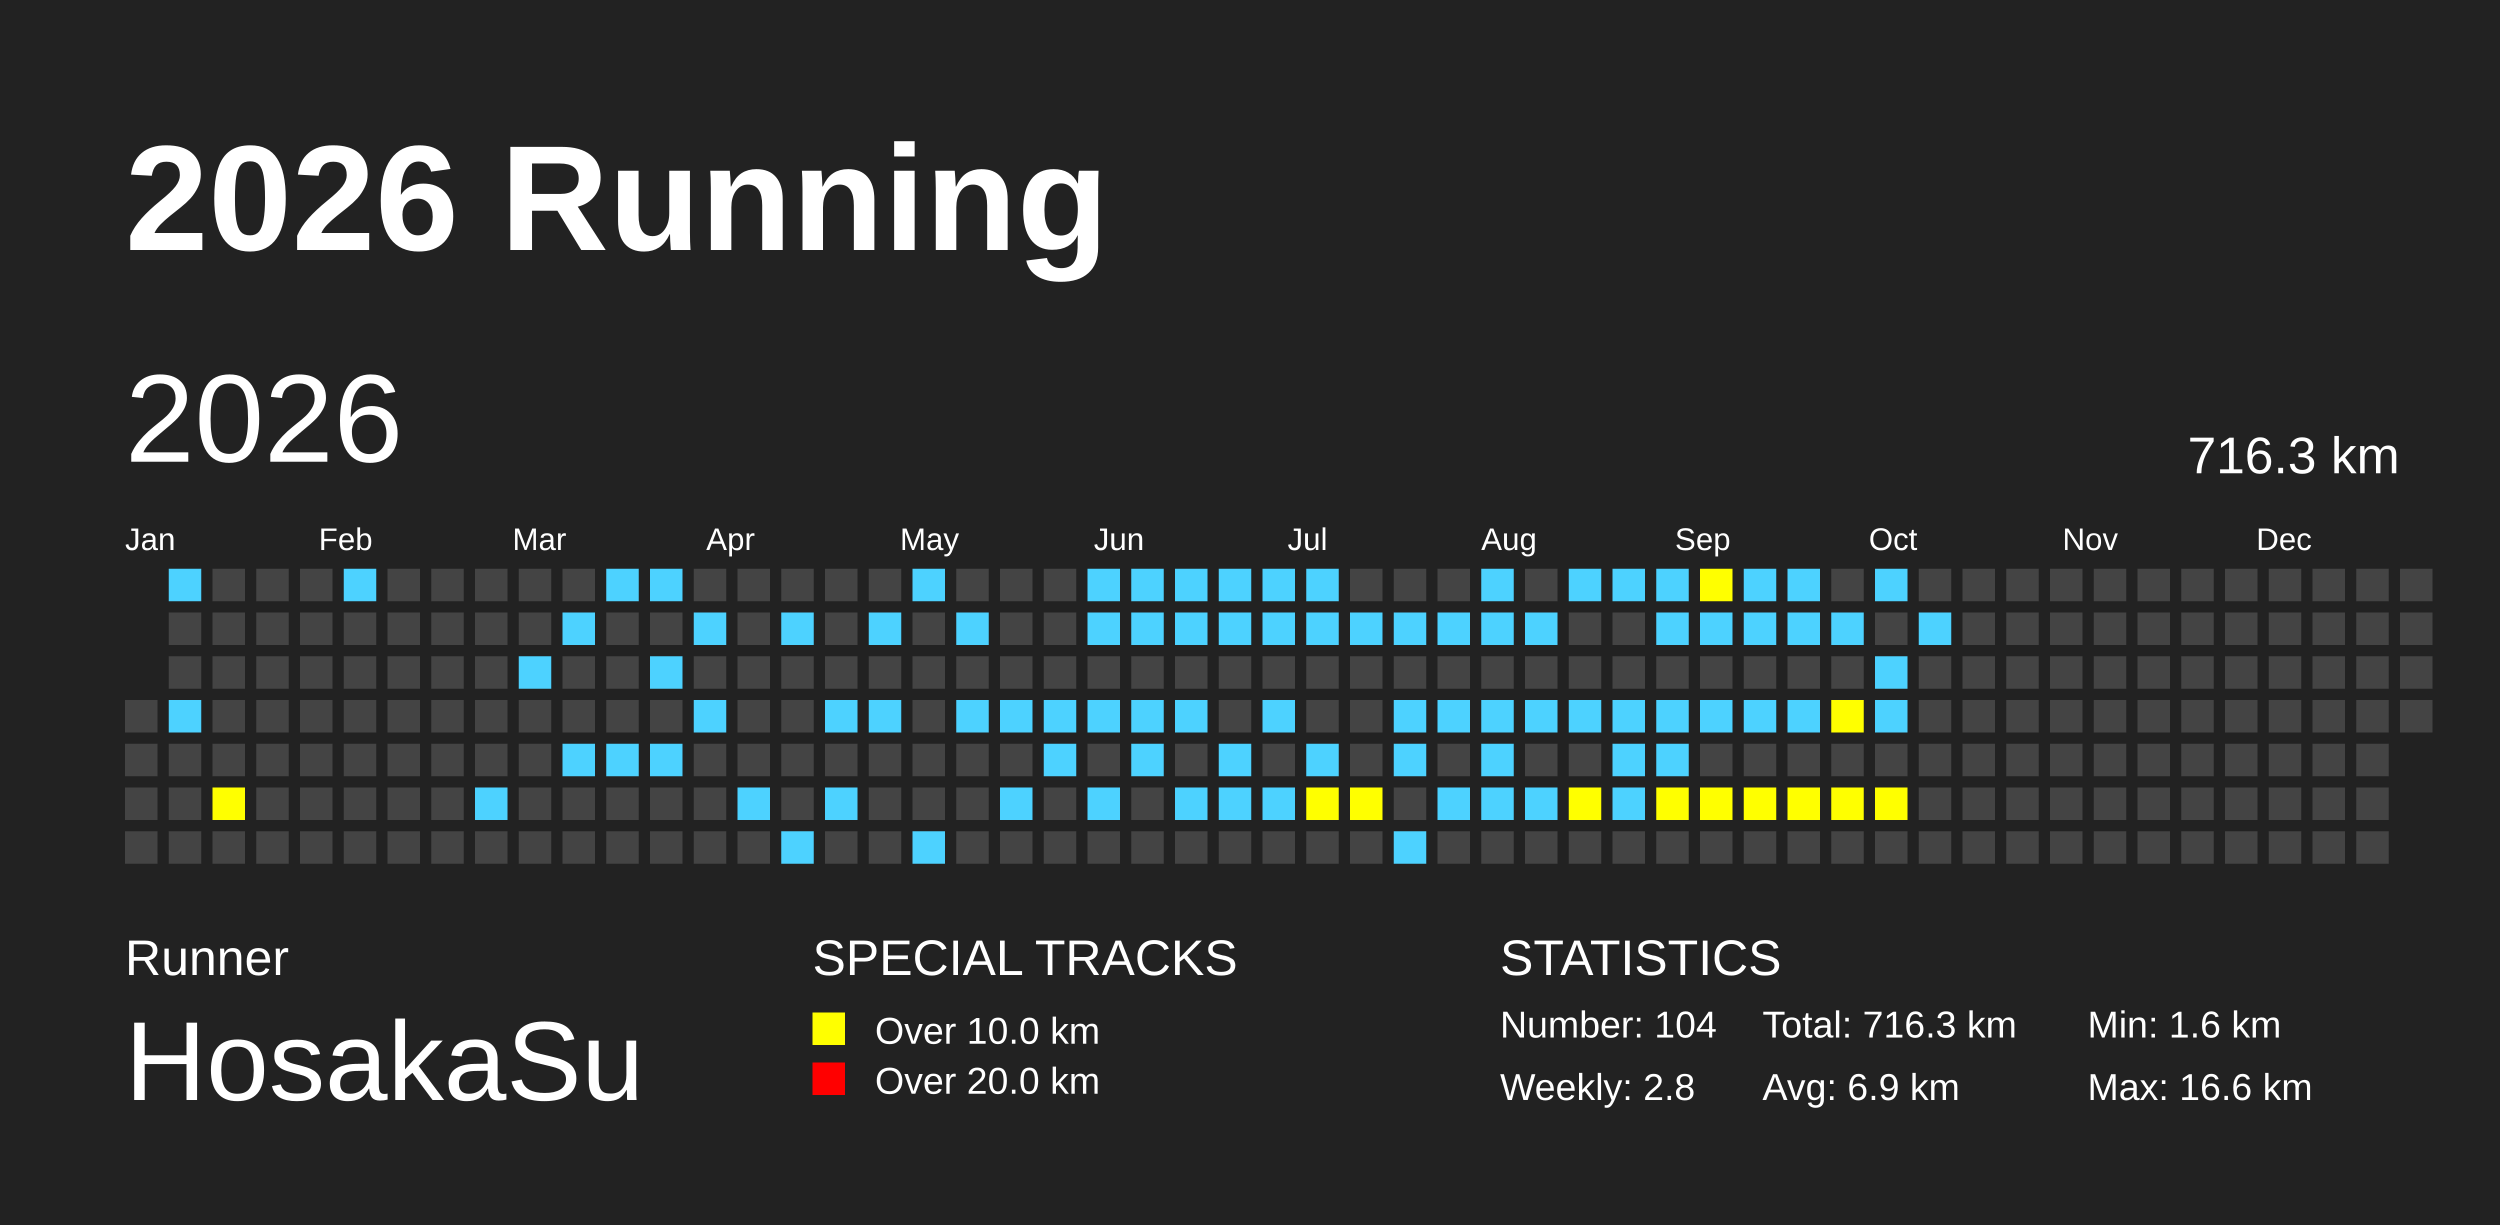
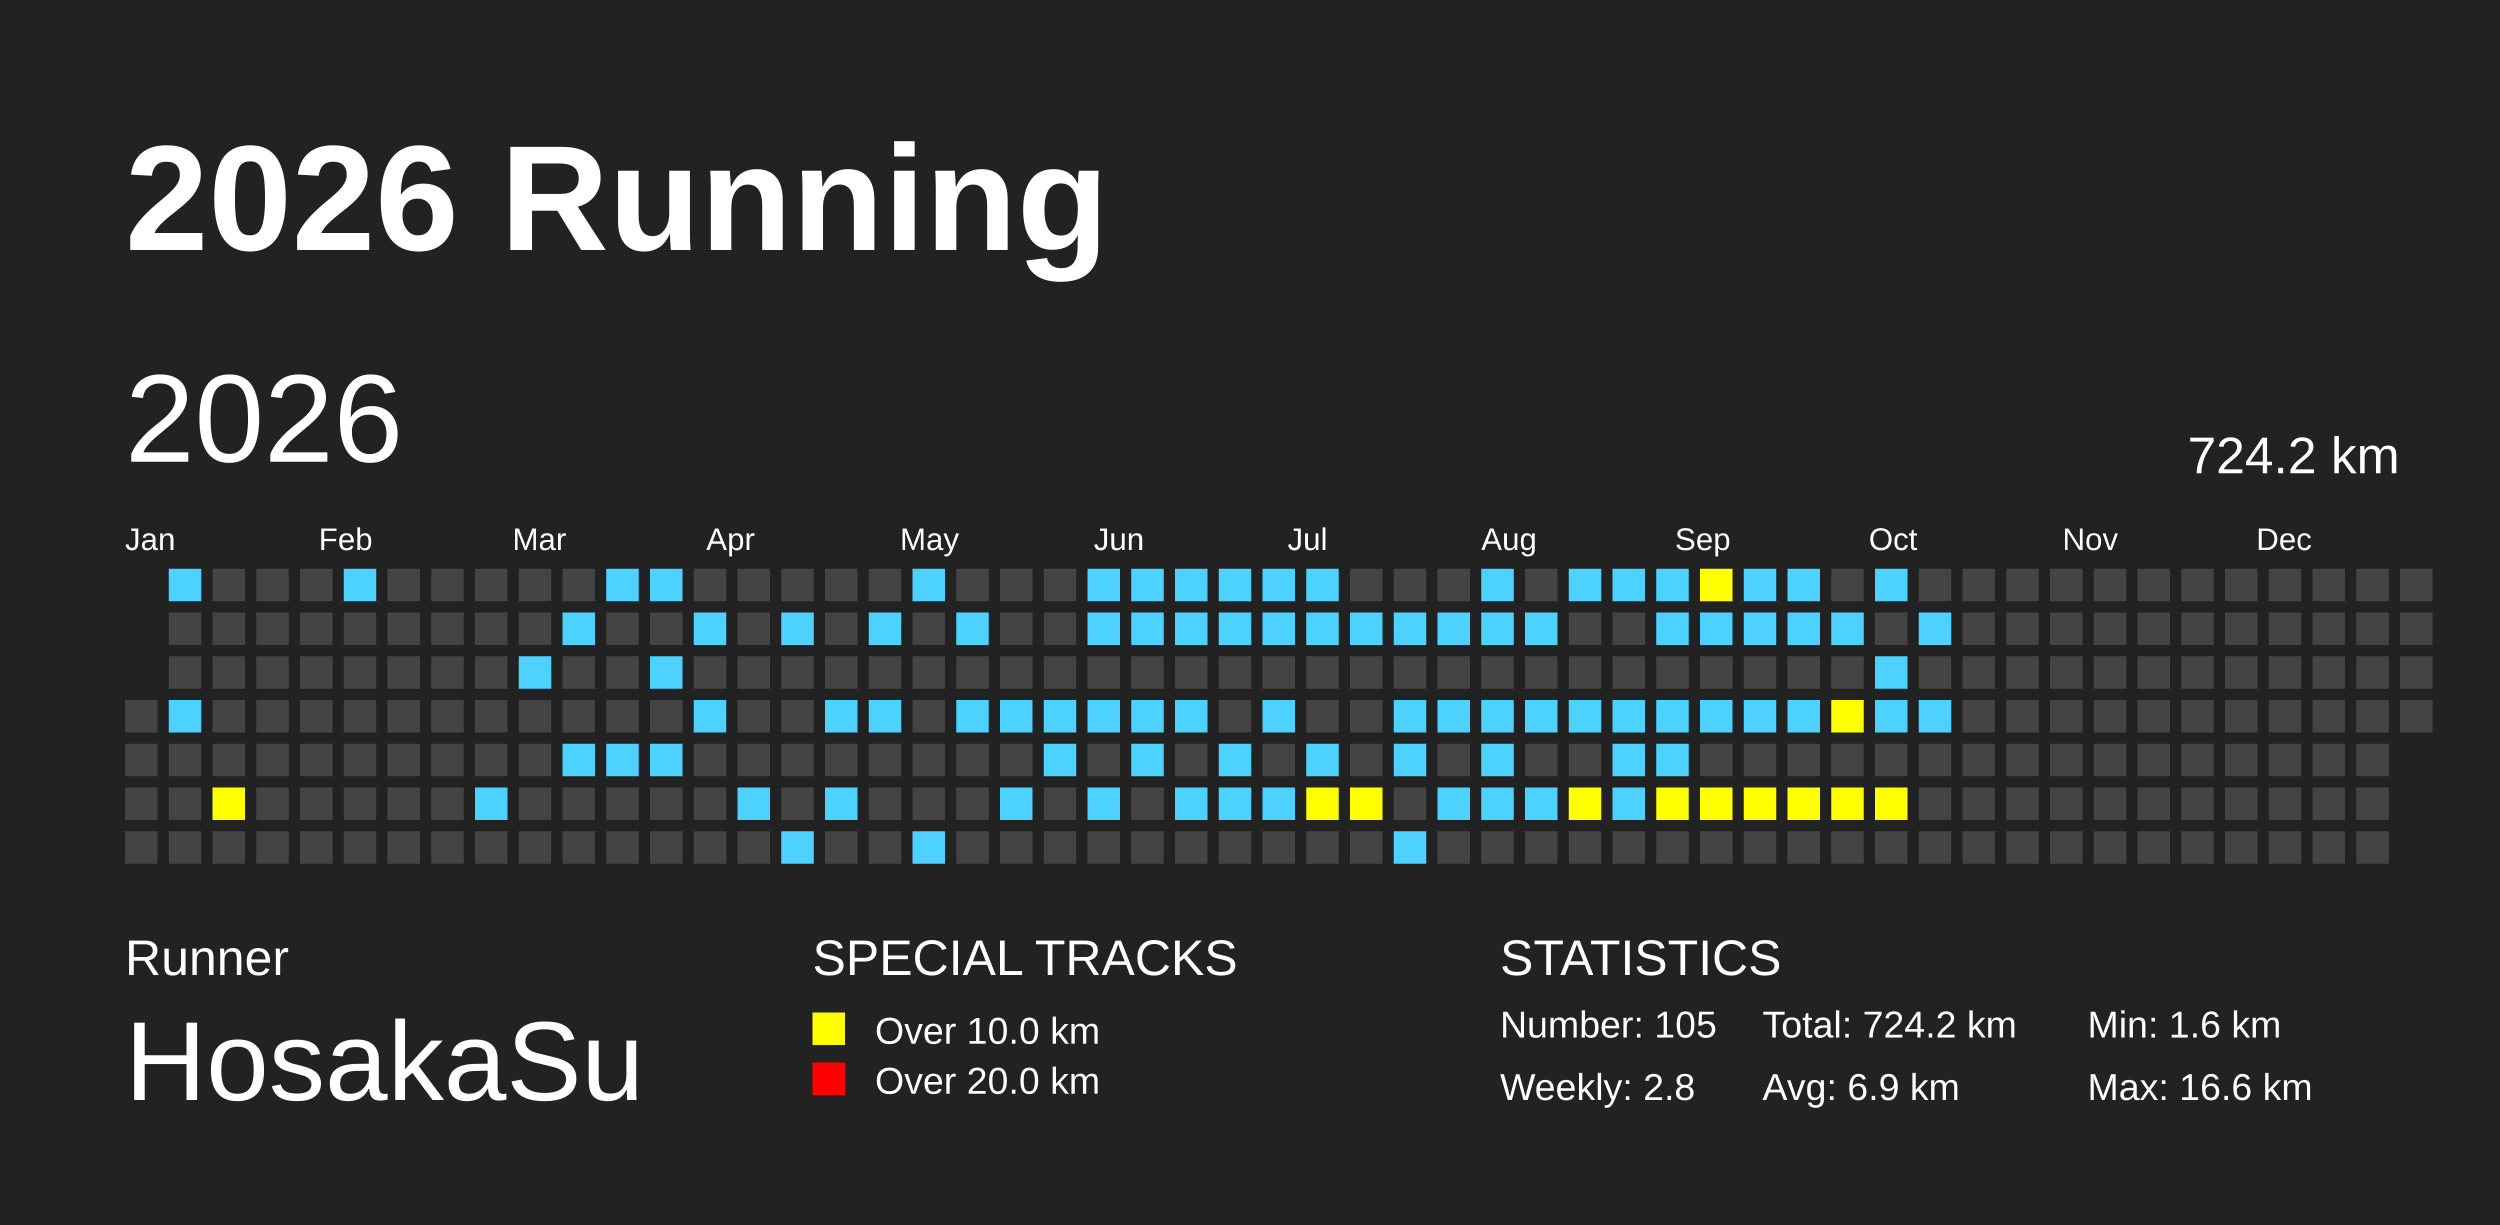
<svg xmlns="http://www.w3.org/2000/svg" baseProfile="full" height="98mm" version="1.1" viewBox="0,0,200,98" width="200mm">
  <defs>
    <pattern height="2" id="indoor-stripe" patternUnits="userSpaceOnUse" width="2">
      <line stroke="white" stroke-opacity="0.45" stroke-width="0.5" x1="0" x2="2" y1="2" y2="0" />
    </pattern>
  </defs>
  <rect fill="#222222" height="98" width="200" x="0" y="0" />
  <text fill="#FFFFFF" style="font-size:12px; font-family:Arial; font-weight:bold;" x="10" y="20">2026 Running</text>
  <text fill="#FFFFFF" style="font-size:4px; font-family:Arial" x="10" y="78">Runner</text>
  <text fill="#FFFFFF" style="font-size:9px; font-family:Arial" x="10" y="88">HosakaSu</text>
  <text fill="#FFFFFF" style="font-size:4px; font-family:Arial" x="65" y="78">SPECIAL TRACKS</text>
  <rect fill="yellow" height="2.6" width="2.6" x="65" y="81" />
  <text fill="#FFFFFF" style="font-size:3px; font-family:Arial" x="70" y="83.5">Over 10.0 km</text>
  <rect fill="red" height="2.6" width="2.6" x="65" y="85" />
  <text fill="#FFFFFF" style="font-size:3px; font-family:Arial" x="70" y="87.5">Over 20.0 km</text>
  <text fill="#FFFFFF" style="font-size:4px; font-family:Arial" x="120" y="78">STATISTICS</text>
-   <text fill="#FFFFFF" style="font-size:3px; font-family:Arial" x="120" y="83">Number: 104</text>
+   <text fill="#FFFFFF" style="font-size:3px; font-family:Arial" x="120" y="83">Number: 105</text>
  <text fill="#FFFFFF" style="font-size:3px; font-family:Arial" x="120" y="88">Weekly: 2.8</text>
-   <text fill="#FFFFFF" style="font-size:3px; font-family:Arial" x="141" y="83">Total: 716.3 km</text>
+   <text fill="#FFFFFF" style="font-size:3px; font-family:Arial" x="141" y="83">Total: 724.2 km</text>
  <text fill="#FFFFFF" style="font-size:3px; font-family:Arial" x="141" y="88">Avg: 6.9 km</text>
  <text fill="#FFFFFF" style="font-size:3px; font-family:Arial" x="167" y="83">Min: 1.6 km</text>
  <text fill="#FFFFFF" style="font-size:3px; font-family:Arial" x="167" y="88">Max: 16.6 km</text>
  <text dominant-baseline="hanging" fill="#FFFFFF" style="font-size:10.0px; font-family:Arial;" x="10" y="30">2026</text>
-   <text dominant-baseline="hanging" fill="#FFFFFF" style="font-size:4.125px; font-family:Arial;" x="175" y="35">716.3 km</text>
+   <text dominant-baseline="hanging" fill="#FFFFFF" style="font-size:4.125px; font-family:Arial;" x="175" y="35">724.2 km</text>
  <text fill="#FFFFFF" style="font-size:2.5px; font-family:Arial" x="10.0" y="44">Jan</text>
  <text fill="#FFFFFF" style="font-size:2.5px; font-family:Arial" x="25.5" y="44">Feb</text>
  <text fill="#FFFFFF" style="font-size:2.5px; font-family:Arial" x="41.0" y="44">Mar</text>
  <text fill="#FFFFFF" style="font-size:2.5px; font-family:Arial" x="56.5" y="44">Apr</text>
  <text fill="#FFFFFF" style="font-size:2.5px; font-family:Arial" x="72.0" y="44">May</text>
  <text fill="#FFFFFF" style="font-size:2.5px; font-family:Arial" x="87.5" y="44">Jun</text>
  <text fill="#FFFFFF" style="font-size:2.5px; font-family:Arial" x="103.0" y="44">Jul</text>
  <text fill="#FFFFFF" style="font-size:2.5px; font-family:Arial" x="118.5" y="44">Aug</text>
  <text fill="#FFFFFF" style="font-size:2.5px; font-family:Arial" x="134.0" y="44">Sep</text>
  <text fill="#FFFFFF" style="font-size:2.5px; font-family:Arial" x="149.5" y="44">Oct</text>
  <text fill="#FFFFFF" style="font-size:2.5px; font-family:Arial" x="165.0" y="44">Nov</text>
  <text fill="#FFFFFF" style="font-size:2.5px; font-family:Arial" x="180.5" y="44">Dec</text>
  <rect fill="#444444" height="2.6" width="2.6" x="10.0" y="56.0" />
  <rect fill="#444444" height="2.6" width="2.6" x="10.0" y="59.5" />
  <rect fill="#444444" height="2.6" width="2.6" x="10.0" y="63.0" />
  <rect fill="#444444" height="2.6" width="2.6" x="10.0" y="66.5" />
  <rect fill="#4DD2FF" height="2.6" width="2.6" x="13.5" y="45.5" />
  <rect fill="#444444" height="2.6" width="2.6" x="13.5" y="49.0" />
  <rect fill="#444444" height="2.6" width="2.6" x="13.5" y="52.5" />
  <rect fill="#4DD2FF" height="2.6" width="2.6" x="13.5" y="56.0" />
  <rect fill="#444444" height="2.6" width="2.6" x="13.5" y="59.5" />
  <rect fill="#444444" height="2.6" width="2.6" x="13.5" y="63.0" />
  <rect fill="#444444" height="2.6" width="2.6" x="13.5" y="66.5" />
  <rect fill="#444444" height="2.6" width="2.6" x="17.0" y="45.5" />
  <rect fill="#444444" height="2.6" width="2.6" x="17.0" y="49.0" />
  <rect fill="#444444" height="2.6" width="2.6" x="17.0" y="52.5" />
  <rect fill="#444444" height="2.6" width="2.6" x="17.0" y="56.0" />
  <rect fill="#444444" height="2.6" width="2.6" x="17.0" y="59.5" />
  <rect fill="yellow" height="2.6" width="2.6" x="17.0" y="63.0" />
  <rect fill="#444444" height="2.6" width="2.6" x="17.0" y="66.5" />
  <rect fill="#444444" height="2.6" width="2.6" x="20.5" y="45.5" />
  <rect fill="#444444" height="2.6" width="2.6" x="20.5" y="49.0" />
  <rect fill="#444444" height="2.6" width="2.6" x="20.5" y="52.5" />
  <rect fill="#444444" height="2.6" width="2.6" x="20.5" y="56.0" />
  <rect fill="#444444" height="2.6" width="2.6" x="20.5" y="59.5" />
  <rect fill="#444444" height="2.6" width="2.6" x="20.5" y="63.0" />
  <rect fill="#444444" height="2.6" width="2.6" x="20.5" y="66.5" />
  <rect fill="#444444" height="2.6" width="2.6" x="24.0" y="45.5" />
  <rect fill="#444444" height="2.6" width="2.6" x="24.0" y="49.0" />
  <rect fill="#444444" height="2.6" width="2.6" x="24.0" y="52.5" />
  <rect fill="#444444" height="2.6" width="2.6" x="24.0" y="56.0" />
  <rect fill="#444444" height="2.6" width="2.6" x="24.0" y="59.5" />
  <rect fill="#444444" height="2.6" width="2.6" x="24.0" y="63.0" />
  <rect fill="#444444" height="2.6" width="2.6" x="24.0" y="66.5" />
  <rect fill="#4DD2FF" height="2.6" width="2.6" x="27.5" y="45.5" />
  <rect fill="#444444" height="2.6" width="2.6" x="27.5" y="49.0" />
  <rect fill="#444444" height="2.6" width="2.6" x="27.5" y="52.5" />
  <rect fill="#444444" height="2.6" width="2.6" x="27.5" y="56.0" />
  <rect fill="#444444" height="2.6" width="2.6" x="27.5" y="59.5" />
  <rect fill="#444444" height="2.6" width="2.6" x="27.5" y="63.0" />
  <rect fill="#444444" height="2.6" width="2.6" x="27.5" y="66.5" />
  <rect fill="#444444" height="2.6" width="2.6" x="31.0" y="45.5" />
  <rect fill="#444444" height="2.6" width="2.6" x="31.0" y="49.0" />
  <rect fill="#444444" height="2.6" width="2.6" x="31.0" y="52.5" />
  <rect fill="#444444" height="2.6" width="2.6" x="31.0" y="56.0" />
  <rect fill="#444444" height="2.6" width="2.6" x="31.0" y="59.5" />
  <rect fill="#444444" height="2.6" width="2.6" x="31.0" y="63.0" />
  <rect fill="#444444" height="2.6" width="2.6" x="31.0" y="66.5" />
  <rect fill="#444444" height="2.6" width="2.6" x="34.5" y="45.5" />
  <rect fill="#444444" height="2.6" width="2.6" x="34.5" y="49.0" />
  <rect fill="#444444" height="2.6" width="2.6" x="34.5" y="52.5" />
  <rect fill="#444444" height="2.6" width="2.6" x="34.5" y="56.0" />
  <rect fill="#444444" height="2.6" width="2.6" x="34.5" y="59.5" />
  <rect fill="#444444" height="2.6" width="2.6" x="34.5" y="63.0" />
  <rect fill="#444444" height="2.6" width="2.6" x="34.5" y="66.5" />
  <rect fill="#444444" height="2.6" width="2.6" x="38.0" y="45.5" />
  <rect fill="#444444" height="2.6" width="2.6" x="38.0" y="49.0" />
  <rect fill="#444444" height="2.6" width="2.6" x="38.0" y="52.5" />
  <rect fill="#444444" height="2.6" width="2.6" x="38.0" y="56.0" />
  <rect fill="#444444" height="2.6" width="2.6" x="38.0" y="59.5" />
  <rect fill="#4DD2FF" height="2.6" width="2.6" x="38.0" y="63.0" />
  <rect fill="#444444" height="2.6" width="2.6" x="38.0" y="66.5" />
  <rect fill="#444444" height="2.6" width="2.6" x="41.5" y="45.5" />
  <rect fill="#444444" height="2.6" width="2.6" x="41.5" y="49.0" />
  <rect fill="#4DD2FF" height="2.6" width="2.6" x="41.5" y="52.5" />
  <rect fill="#444444" height="2.6" width="2.6" x="41.5" y="56.0" />
  <rect fill="#444444" height="2.6" width="2.6" x="41.5" y="59.5" />
  <rect fill="#444444" height="2.6" width="2.6" x="41.5" y="63.0" />
  <rect fill="#444444" height="2.6" width="2.6" x="41.5" y="66.5" />
  <rect fill="#444444" height="2.6" width="2.6" x="45.0" y="45.5" />
  <rect fill="#4DD2FF" height="2.6" width="2.6" x="45.0" y="49.0" />
  <rect fill="#444444" height="2.6" width="2.6" x="45.0" y="52.5" />
  <rect fill="#444444" height="2.6" width="2.6" x="45.0" y="56.0" />
  <rect fill="#4DD2FF" height="2.6" width="2.6" x="45.0" y="59.5" />
  <rect fill="#444444" height="2.6" width="2.6" x="45.0" y="63.0" />
  <rect fill="#444444" height="2.6" width="2.6" x="45.0" y="66.5" />
  <rect fill="#4DD2FF" height="2.6" width="2.6" x="48.5" y="45.5" />
  <rect fill="#444444" height="2.6" width="2.6" x="48.5" y="49.0" />
  <rect fill="#444444" height="2.6" width="2.6" x="48.5" y="52.5" />
  <rect fill="#444444" height="2.6" width="2.6" x="48.5" y="56.0" />
  <rect fill="#4DD2FF" height="2.6" width="2.6" x="48.5" y="59.5" />
  <rect fill="#444444" height="2.6" width="2.6" x="48.5" y="63.0" />
  <rect fill="#444444" height="2.6" width="2.6" x="48.5" y="66.5" />
  <rect fill="#4DD2FF" height="2.6" width="2.6" x="52.0" y="45.5" />
  <rect fill="#444444" height="2.6" width="2.6" x="52.0" y="49.0" />
  <rect fill="#4DD2FF" height="2.6" width="2.6" x="52.0" y="52.5" />
  <rect fill="#444444" height="2.6" width="2.6" x="52.0" y="56.0" />
  <rect fill="#4DD2FF" height="2.6" width="2.6" x="52.0" y="59.5" />
  <rect fill="#444444" height="2.6" width="2.6" x="52.0" y="63.0" />
  <rect fill="#444444" height="2.6" width="2.6" x="52.0" y="66.5" />
  <rect fill="#444444" height="2.6" width="2.6" x="55.5" y="45.5" />
  <rect fill="#4DD2FF" height="2.6" width="2.6" x="55.5" y="49.0" />
  <rect fill="#444444" height="2.6" width="2.6" x="55.5" y="52.5" />
  <rect fill="#4DD2FF" height="2.6" width="2.6" x="55.5" y="56.0" />
  <rect fill="#444444" height="2.6" width="2.6" x="55.5" y="59.5" />
  <rect fill="#444444" height="2.6" width="2.6" x="55.5" y="63.0" />
  <rect fill="#444444" height="2.6" width="2.6" x="55.5" y="66.5" />
  <rect fill="#444444" height="2.6" width="2.6" x="59.0" y="45.5" />
  <rect fill="#444444" height="2.6" width="2.6" x="59.0" y="49.0" />
  <rect fill="#444444" height="2.6" width="2.6" x="59.0" y="52.5" />
  <rect fill="#444444" height="2.6" width="2.6" x="59.0" y="56.0" />
  <rect fill="#444444" height="2.6" width="2.6" x="59.0" y="59.5" />
  <rect fill="#4DD2FF" height="2.6" width="2.6" x="59.0" y="63.0" />
  <rect fill="#444444" height="2.6" width="2.6" x="59.0" y="66.5" />
  <rect fill="#444444" height="2.6" width="2.6" x="62.5" y="45.5" />
  <rect fill="#4DD2FF" height="2.6" width="2.6" x="62.5" y="49.0" />
  <rect fill="#444444" height="2.6" width="2.6" x="62.5" y="52.5" />
  <rect fill="#444444" height="2.6" width="2.6" x="62.5" y="56.0" />
  <rect fill="#444444" height="2.6" width="2.6" x="62.5" y="59.5" />
  <rect fill="#444444" height="2.6" width="2.6" x="62.5" y="63.0" />
  <rect fill="#4DD2FF" height="2.6" width="2.6" x="62.5" y="66.5" />
  <rect fill="#444444" height="2.6" width="2.6" x="66.0" y="45.5" />
  <rect fill="#444444" height="2.6" width="2.6" x="66.0" y="49.0" />
  <rect fill="#444444" height="2.6" width="2.6" x="66.0" y="52.5" />
  <rect fill="#4DD2FF" height="2.6" width="2.6" x="66.0" y="56.0" />
  <rect fill="#444444" height="2.6" width="2.6" x="66.0" y="59.5" />
  <rect fill="#4DD2FF" height="2.6" width="2.6" x="66.0" y="63.0" />
  <rect fill="#444444" height="2.6" width="2.6" x="66.0" y="66.5" />
  <rect fill="#444444" height="2.6" width="2.6" x="69.5" y="45.5" />
  <rect fill="#4DD2FF" height="2.6" width="2.6" x="69.5" y="49.0" />
  <rect fill="#444444" height="2.6" width="2.6" x="69.5" y="52.5" />
  <rect fill="#4DD2FF" height="2.6" width="2.6" x="69.5" y="56.0" />
  <rect fill="#444444" height="2.6" width="2.6" x="69.5" y="59.5" />
  <rect fill="#444444" height="2.6" width="2.6" x="69.5" y="63.0" />
  <rect fill="#444444" height="2.6" width="2.6" x="69.5" y="66.5" />
  <rect fill="#4DD2FF" height="2.6" width="2.6" x="73.0" y="45.5" />
  <rect fill="#444444" height="2.6" width="2.6" x="73.0" y="49.0" />
  <rect fill="#444444" height="2.6" width="2.6" x="73.0" y="52.5" />
  <rect fill="#444444" height="2.6" width="2.6" x="73.0" y="56.0" />
  <rect fill="#444444" height="2.6" width="2.6" x="73.0" y="59.5" />
  <rect fill="#444444" height="2.6" width="2.6" x="73.0" y="63.0" />
  <rect fill="#4DD2FF" height="2.6" width="2.6" x="73.0" y="66.5" />
  <rect fill="#444444" height="2.6" width="2.6" x="76.5" y="45.5" />
  <rect fill="#4DD2FF" height="2.6" width="2.6" x="76.5" y="49.0" />
  <rect fill="#444444" height="2.6" width="2.6" x="76.5" y="52.5" />
  <rect fill="#4DD2FF" height="2.6" width="2.6" x="76.5" y="56.0" />
  <rect fill="#444444" height="2.6" width="2.6" x="76.5" y="59.5" />
  <rect fill="#444444" height="2.6" width="2.6" x="76.5" y="63.0" />
  <rect fill="#444444" height="2.6" width="2.6" x="76.5" y="66.5" />
  <rect fill="#444444" height="2.6" width="2.6" x="80.0" y="45.5" />
  <rect fill="#444444" height="2.6" width="2.6" x="80.0" y="49.0" />
  <rect fill="#444444" height="2.6" width="2.6" x="80.0" y="52.5" />
  <rect fill="#4DD2FF" height="2.6" width="2.6" x="80.0" y="56.0" />
  <rect fill="#444444" height="2.6" width="2.6" x="80.0" y="59.5" />
  <rect fill="#4DD2FF" height="2.6" width="2.6" x="80.0" y="63.0" />
  <rect fill="#444444" height="2.6" width="2.6" x="80.0" y="66.5" />
  <rect fill="#444444" height="2.6" width="2.6" x="83.5" y="45.5" />
  <rect fill="#444444" height="2.6" width="2.6" x="83.5" y="49.0" />
  <rect fill="#444444" height="2.6" width="2.6" x="83.5" y="52.5" />
  <rect fill="#4DD2FF" height="2.6" width="2.6" x="83.5" y="56.0" />
  <rect fill="#4DD2FF" height="2.6" width="2.6" x="83.5" y="59.5" />
  <rect fill="#444444" height="2.6" width="2.6" x="83.5" y="63.0" />
  <rect fill="#444444" height="2.6" width="2.6" x="83.5" y="66.5" />
  <rect fill="#4DD2FF" height="2.6" width="2.6" x="87.0" y="45.5" />
  <rect fill="#4DD2FF" height="2.6" width="2.6" x="87.0" y="49.0" />
  <rect fill="#444444" height="2.6" width="2.6" x="87.0" y="52.5" />
  <rect fill="#4DD2FF" height="2.6" width="2.6" x="87.0" y="56.0" />
  <rect fill="#444444" height="2.6" width="2.6" x="87.0" y="59.5" />
  <rect fill="#4DD2FF" height="2.6" width="2.6" x="87.0" y="63.0" />
  <rect fill="#444444" height="2.6" width="2.6" x="87.0" y="66.5" />
  <rect fill="#4DD2FF" height="2.6" width="2.6" x="90.5" y="45.5" />
  <rect fill="#4DD2FF" height="2.6" width="2.6" x="90.5" y="49.0" />
  <rect fill="#444444" height="2.6" width="2.6" x="90.5" y="52.5" />
  <rect fill="#4DD2FF" height="2.6" width="2.6" x="90.5" y="56.0" />
  <rect fill="#4DD2FF" height="2.6" width="2.6" x="90.5" y="59.5" />
  <rect fill="#444444" height="2.6" width="2.6" x="90.5" y="63.0" />
  <rect fill="#444444" height="2.6" width="2.6" x="90.5" y="66.5" />
  <rect fill="#4DD2FF" height="2.6" width="2.6" x="94.0" y="45.5" />
  <rect fill="#4DD2FF" height="2.6" width="2.6" x="94.0" y="49.0" />
  <rect fill="#444444" height="2.6" width="2.6" x="94.0" y="52.5" />
  <rect fill="#4DD2FF" height="2.6" width="2.6" x="94.0" y="56.0" />
  <rect fill="#444444" height="2.6" width="2.6" x="94.0" y="59.5" />
  <rect fill="#4DD2FF" height="2.6" width="2.6" x="94.0" y="63.0" />
  <rect fill="#444444" height="2.6" width="2.6" x="94.0" y="66.5" />
  <rect fill="#4DD2FF" height="2.6" width="2.6" x="97.5" y="45.5" />
  <rect fill="#4DD2FF" height="2.6" width="2.6" x="97.5" y="49.0" />
  <rect fill="#444444" height="2.6" width="2.6" x="97.5" y="52.5" />
  <rect fill="#444444" height="2.6" width="2.6" x="97.5" y="56.0" />
  <rect fill="#4DD2FF" height="2.6" width="2.6" x="97.5" y="59.5" />
  <rect fill="#4DD2FF" height="2.6" width="2.6" x="97.5" y="63.0" />
  <rect fill="#444444" height="2.6" width="2.6" x="97.5" y="66.5" />
  <rect fill="#4DD2FF" height="2.6" width="2.6" x="101.0" y="45.5" />
  <rect fill="#4DD2FF" height="2.6" width="2.6" x="101.0" y="49.0" />
  <rect fill="#444444" height="2.6" width="2.6" x="101.0" y="52.5" />
  <rect fill="#4DD2FF" height="2.6" width="2.6" x="101.0" y="56.0" />
  <rect fill="#444444" height="2.6" width="2.6" x="101.0" y="59.5" />
  <rect fill="#4DD2FF" height="2.6" width="2.6" x="101.0" y="63.0" />
  <rect fill="#444444" height="2.6" width="2.6" x="101.0" y="66.5" />
  <rect fill="#4DD2FF" height="2.6" width="2.6" x="104.5" y="45.5" />
  <rect fill="#4DD2FF" height="2.6" width="2.6" x="104.5" y="49.0" />
  <rect fill="#444444" height="2.6" width="2.6" x="104.5" y="52.5" />
  <rect fill="#444444" height="2.6" width="2.6" x="104.5" y="56.0" />
  <rect fill="#4DD2FF" height="2.6" width="2.6" x="104.5" y="59.5" />
  <rect fill="yellow" height="2.6" width="2.6" x="104.5" y="63.0" />
  <rect fill="#444444" height="2.6" width="2.6" x="104.5" y="66.5" />
  <rect fill="#444444" height="2.6" width="2.6" x="108.0" y="45.5" />
  <rect fill="#4DD2FF" height="2.6" width="2.6" x="108.0" y="49.0" />
  <rect fill="#444444" height="2.6" width="2.6" x="108.0" y="52.5" />
  <rect fill="#444444" height="2.6" width="2.6" x="108.0" y="56.0" />
  <rect fill="#444444" height="2.6" width="2.6" x="108.0" y="59.5" />
  <rect fill="yellow" height="2.6" width="2.6" x="108.0" y="63.0" />
  <rect fill="#444444" height="2.6" width="2.6" x="108.0" y="66.5" />
  <rect fill="#444444" height="2.6" width="2.6" x="111.5" y="45.5" />
  <rect fill="#4DD2FF" height="2.6" width="2.6" x="111.5" y="49.0" />
  <rect fill="#444444" height="2.6" width="2.6" x="111.5" y="52.5" />
  <rect fill="#4DD2FF" height="2.6" width="2.6" x="111.5" y="56.0" />
  <rect fill="#4DD2FF" height="2.6" width="2.6" x="111.5" y="59.5" />
  <rect fill="#444444" height="2.6" width="2.6" x="111.5" y="63.0" />
  <rect fill="#4DD2FF" height="2.6" width="2.6" x="111.5" y="66.5" />
  <rect fill="#444444" height="2.6" width="2.6" x="115.0" y="45.5" />
  <rect fill="#4DD2FF" height="2.6" width="2.6" x="115.0" y="49.0" />
  <rect fill="#444444" height="2.6" width="2.6" x="115.0" y="52.5" />
  <rect fill="#4DD2FF" height="2.6" width="2.6" x="115.0" y="56.0" />
  <rect fill="#444444" height="2.6" width="2.6" x="115.0" y="59.5" />
  <rect fill="#4DD2FF" height="2.6" width="2.6" x="115.0" y="63.0" />
  <rect fill="#444444" height="2.6" width="2.6" x="115.0" y="66.5" />
  <rect fill="#4DD2FF" height="2.6" width="2.6" x="118.5" y="45.5" />
  <rect fill="#4DD2FF" height="2.6" width="2.6" x="118.5" y="49.0" />
  <rect fill="#444444" height="2.6" width="2.6" x="118.5" y="52.5" />
  <rect fill="#4DD2FF" height="2.6" width="2.6" x="118.5" y="56.0" />
  <rect fill="#4DD2FF" height="2.6" width="2.6" x="118.5" y="59.5" />
  <rect fill="#4DD2FF" height="2.6" width="2.6" x="118.5" y="63.0" />
  <rect fill="#444444" height="2.6" width="2.6" x="118.5" y="66.5" />
  <rect fill="#444444" height="2.6" width="2.6" x="122.0" y="45.5" />
  <rect fill="#4DD2FF" height="2.6" width="2.6" x="122.0" y="49.0" />
  <rect fill="#444444" height="2.6" width="2.6" x="122.0" y="52.5" />
  <rect fill="#4DD2FF" height="2.6" width="2.6" x="122.0" y="56.0" />
  <rect fill="#444444" height="2.6" width="2.6" x="122.0" y="59.5" />
  <rect fill="#4DD2FF" height="2.6" width="2.6" x="122.0" y="63.0" />
  <rect fill="#444444" height="2.6" width="2.6" x="122.0" y="66.5" />
  <rect fill="#4DD2FF" height="2.6" width="2.6" x="125.5" y="45.5" />
  <rect fill="#444444" height="2.6" width="2.6" x="125.5" y="49.0" />
  <rect fill="#444444" height="2.6" width="2.6" x="125.5" y="52.5" />
  <rect fill="#4DD2FF" height="2.6" width="2.6" x="125.5" y="56.0" />
  <rect fill="#444444" height="2.6" width="2.6" x="125.5" y="59.5" />
  <rect fill="yellow" height="2.6" width="2.6" x="125.5" y="63.0" />
  <rect fill="#444444" height="2.6" width="2.6" x="125.5" y="66.5" />
  <rect fill="#4DD2FF" height="2.6" width="2.6" x="129.0" y="45.5" />
  <rect fill="#444444" height="2.6" width="2.6" x="129.0" y="49.0" />
  <rect fill="#444444" height="2.6" width="2.6" x="129.0" y="52.5" />
  <rect fill="#4DD2FF" height="2.6" width="2.6" x="129.0" y="56.0" />
  <rect fill="#4DD2FF" height="2.6" width="2.6" x="129.0" y="59.5" />
  <rect fill="#4DD2FF" height="2.6" width="2.6" x="129.0" y="63.0" />
  <rect fill="#444444" height="2.6" width="2.6" x="129.0" y="66.5" />
  <rect fill="#4DD2FF" height="2.6" width="2.6" x="132.5" y="45.5" />
  <rect fill="#4DD2FF" height="2.6" width="2.6" x="132.5" y="49.0" />
  <rect fill="#444444" height="2.6" width="2.6" x="132.5" y="52.5" />
  <rect fill="#4DD2FF" height="2.6" width="2.6" x="132.5" y="56.0" />
  <rect fill="#4DD2FF" height="2.6" width="2.6" x="132.5" y="59.5" />
  <rect fill="yellow" height="2.6" width="2.6" x="132.5" y="63.0" />
  <rect fill="#444444" height="2.6" width="2.6" x="132.5" y="66.5" />
  <rect fill="yellow" height="2.6" width="2.6" x="136.0" y="45.5" />
  <rect fill="#4DD2FF" height="2.6" width="2.6" x="136.0" y="49.0" />
  <rect fill="#444444" height="2.6" width="2.6" x="136.0" y="52.5" />
  <rect fill="#4DD2FF" height="2.6" width="2.6" x="136.0" y="56.0" />
  <rect fill="#444444" height="2.6" width="2.6" x="136.0" y="59.5" />
  <rect fill="yellow" height="2.6" width="2.6" x="136.0" y="63.0" />
  <rect fill="#444444" height="2.6" width="2.6" x="136.0" y="66.5" />
  <rect fill="#4DD2FF" height="2.6" width="2.6" x="139.5" y="45.5" />
  <rect fill="#4DD2FF" height="2.6" width="2.6" x="139.5" y="49.0" />
  <rect fill="#444444" height="2.6" width="2.6" x="139.5" y="52.5" />
  <rect fill="#4DD2FF" height="2.6" width="2.6" x="139.5" y="56.0" />
  <rect fill="#444444" height="2.6" width="2.6" x="139.5" y="59.5" />
  <rect fill="yellow" height="2.6" width="2.6" x="139.5" y="63.0" />
  <rect fill="#444444" height="2.6" width="2.6" x="139.5" y="66.5" />
  <rect fill="#4DD2FF" height="2.6" width="2.6" x="143.0" y="45.5" />
  <rect fill="#4DD2FF" height="2.6" width="2.6" x="143.0" y="49.0" />
  <rect fill="#444444" height="2.6" width="2.6" x="143.0" y="52.5" />
  <rect fill="#4DD2FF" height="2.6" width="2.6" x="143.0" y="56.0" />
  <rect fill="#444444" height="2.6" width="2.6" x="143.0" y="59.5" />
  <rect fill="yellow" height="2.6" width="2.6" x="143.0" y="63.0" />
  <rect fill="#444444" height="2.6" width="2.6" x="143.0" y="66.5" />
  <rect fill="#444444" height="2.6" width="2.6" x="146.5" y="45.5" />
  <rect fill="#4DD2FF" height="2.6" width="2.6" x="146.5" y="49.0" />
  <rect fill="#444444" height="2.6" width="2.6" x="146.5" y="52.5" />
  <rect fill="yellow" height="2.6" width="2.6" x="146.5" y="56.0" />
  <rect fill="#444444" height="2.6" width="2.6" x="146.5" y="59.5" />
  <rect fill="yellow" height="2.6" width="2.6" x="146.5" y="63.0" />
  <rect fill="#444444" height="2.6" width="2.6" x="146.5" y="66.5" />
  <rect fill="#4DD2FF" height="2.6" width="2.6" x="150.0" y="45.5" />
  <rect fill="#444444" height="2.6" width="2.6" x="150.0" y="49.0" />
  <rect fill="#4DD2FF" height="2.6" width="2.6" x="150.0" y="52.5" />
  <rect fill="#4DD2FF" height="2.6" width="2.6" x="150.0" y="56.0" />
  <rect fill="#444444" height="2.6" width="2.6" x="150.0" y="59.5" />
  <rect fill="yellow" height="2.6" width="2.6" x="150.0" y="63.0" />
  <rect fill="#444444" height="2.6" width="2.6" x="150.0" y="66.5" />
  <rect fill="#444444" height="2.6" width="2.6" x="153.5" y="45.5" />
  <rect fill="#4DD2FF" height="2.6" width="2.6" x="153.5" y="49.0" />
  <rect fill="#444444" height="2.6" width="2.6" x="153.5" y="52.5" />
-   <rect fill="#444444" height="2.6" width="2.6" x="153.5" y="56.0" />
+   <rect fill="#4DD2FF" height="2.6" width="2.6" x="153.5" y="56.0" />
  <rect fill="#444444" height="2.6" width="2.6" x="153.5" y="59.5" />
  <rect fill="#444444" height="2.6" width="2.6" x="153.5" y="63.0" />
  <rect fill="#444444" height="2.6" width="2.6" x="153.5" y="66.5" />
  <rect fill="#444444" height="2.6" width="2.6" x="157.0" y="45.5" />
  <rect fill="#444444" height="2.6" width="2.6" x="157.0" y="49.0" />
  <rect fill="#444444" height="2.6" width="2.6" x="157.0" y="52.5" />
  <rect fill="#444444" height="2.6" width="2.6" x="157.0" y="56.0" />
  <rect fill="#444444" height="2.6" width="2.6" x="157.0" y="59.5" />
  <rect fill="#444444" height="2.6" width="2.6" x="157.0" y="63.0" />
  <rect fill="#444444" height="2.6" width="2.6" x="157.0" y="66.5" />
  <rect fill="#444444" height="2.6" width="2.6" x="160.5" y="45.5" />
  <rect fill="#444444" height="2.6" width="2.6" x="160.5" y="49.0" />
  <rect fill="#444444" height="2.6" width="2.6" x="160.5" y="52.5" />
  <rect fill="#444444" height="2.6" width="2.6" x="160.5" y="56.0" />
  <rect fill="#444444" height="2.6" width="2.6" x="160.5" y="59.5" />
  <rect fill="#444444" height="2.6" width="2.6" x="160.5" y="63.0" />
  <rect fill="#444444" height="2.6" width="2.6" x="160.5" y="66.5" />
  <rect fill="#444444" height="2.6" width="2.6" x="164.0" y="45.5" />
  <rect fill="#444444" height="2.6" width="2.6" x="164.0" y="49.0" />
  <rect fill="#444444" height="2.6" width="2.6" x="164.0" y="52.5" />
  <rect fill="#444444" height="2.6" width="2.6" x="164.0" y="56.0" />
  <rect fill="#444444" height="2.6" width="2.6" x="164.0" y="59.5" />
  <rect fill="#444444" height="2.6" width="2.6" x="164.0" y="63.0" />
  <rect fill="#444444" height="2.6" width="2.6" x="164.0" y="66.5" />
  <rect fill="#444444" height="2.6" width="2.6" x="167.5" y="45.5" />
  <rect fill="#444444" height="2.6" width="2.6" x="167.5" y="49.0" />
  <rect fill="#444444" height="2.6" width="2.6" x="167.5" y="52.5" />
  <rect fill="#444444" height="2.6" width="2.6" x="167.5" y="56.0" />
  <rect fill="#444444" height="2.6" width="2.6" x="167.5" y="59.5" />
  <rect fill="#444444" height="2.6" width="2.6" x="167.5" y="63.0" />
  <rect fill="#444444" height="2.6" width="2.6" x="167.5" y="66.5" />
  <rect fill="#444444" height="2.6" width="2.6" x="171.0" y="45.5" />
  <rect fill="#444444" height="2.6" width="2.6" x="171.0" y="49.0" />
  <rect fill="#444444" height="2.6" width="2.6" x="171.0" y="52.5" />
  <rect fill="#444444" height="2.6" width="2.6" x="171.0" y="56.0" />
  <rect fill="#444444" height="2.6" width="2.6" x="171.0" y="59.5" />
  <rect fill="#444444" height="2.6" width="2.6" x="171.0" y="63.0" />
  <rect fill="#444444" height="2.6" width="2.6" x="171.0" y="66.5" />
  <rect fill="#444444" height="2.6" width="2.6" x="174.5" y="45.5" />
  <rect fill="#444444" height="2.6" width="2.6" x="174.5" y="49.0" />
  <rect fill="#444444" height="2.6" width="2.6" x="174.5" y="52.5" />
  <rect fill="#444444" height="2.6" width="2.6" x="174.5" y="56.0" />
  <rect fill="#444444" height="2.6" width="2.6" x="174.5" y="59.5" />
  <rect fill="#444444" height="2.6" width="2.6" x="174.5" y="63.0" />
  <rect fill="#444444" height="2.6" width="2.6" x="174.5" y="66.5" />
  <rect fill="#444444" height="2.6" width="2.6" x="178.0" y="45.5" />
  <rect fill="#444444" height="2.6" width="2.6" x="178.0" y="49.0" />
  <rect fill="#444444" height="2.6" width="2.6" x="178.0" y="52.5" />
  <rect fill="#444444" height="2.6" width="2.6" x="178.0" y="56.0" />
  <rect fill="#444444" height="2.6" width="2.6" x="178.0" y="59.5" />
  <rect fill="#444444" height="2.6" width="2.6" x="178.0" y="63.0" />
  <rect fill="#444444" height="2.6" width="2.6" x="178.0" y="66.5" />
  <rect fill="#444444" height="2.6" width="2.6" x="181.5" y="45.5" />
  <rect fill="#444444" height="2.6" width="2.6" x="181.5" y="49.0" />
  <rect fill="#444444" height="2.6" width="2.6" x="181.5" y="52.5" />
  <rect fill="#444444" height="2.6" width="2.6" x="181.5" y="56.0" />
  <rect fill="#444444" height="2.6" width="2.6" x="181.5" y="59.5" />
  <rect fill="#444444" height="2.6" width="2.6" x="181.5" y="63.0" />
  <rect fill="#444444" height="2.6" width="2.6" x="181.5" y="66.5" />
  <rect fill="#444444" height="2.6" width="2.6" x="185.0" y="45.5" />
  <rect fill="#444444" height="2.6" width="2.6" x="185.0" y="49.0" />
  <rect fill="#444444" height="2.6" width="2.6" x="185.0" y="52.5" />
  <rect fill="#444444" height="2.6" width="2.6" x="185.0" y="56.0" />
  <rect fill="#444444" height="2.6" width="2.6" x="185.0" y="59.5" />
  <rect fill="#444444" height="2.6" width="2.6" x="185.0" y="63.0" />
  <rect fill="#444444" height="2.6" width="2.6" x="185.0" y="66.5" />
  <rect fill="#444444" height="2.6" width="2.6" x="188.5" y="45.5" />
  <rect fill="#444444" height="2.6" width="2.6" x="188.5" y="49.0" />
  <rect fill="#444444" height="2.6" width="2.6" x="188.5" y="52.5" />
  <rect fill="#444444" height="2.6" width="2.6" x="188.5" y="56.0" />
  <rect fill="#444444" height="2.6" width="2.6" x="188.5" y="59.5" />
  <rect fill="#444444" height="2.6" width="2.6" x="188.5" y="63.0" />
  <rect fill="#444444" height="2.6" width="2.6" x="188.5" y="66.5" />
  <rect fill="#444444" height="2.6" width="2.6" x="192.0" y="45.5" />
  <rect fill="#444444" height="2.6" width="2.6" x="192.0" y="49.0" />
  <rect fill="#444444" height="2.6" width="2.6" x="192.0" y="52.5" />
  <rect fill="#444444" height="2.6" width="2.6" x="192.0" y="56.0" />
</svg>
